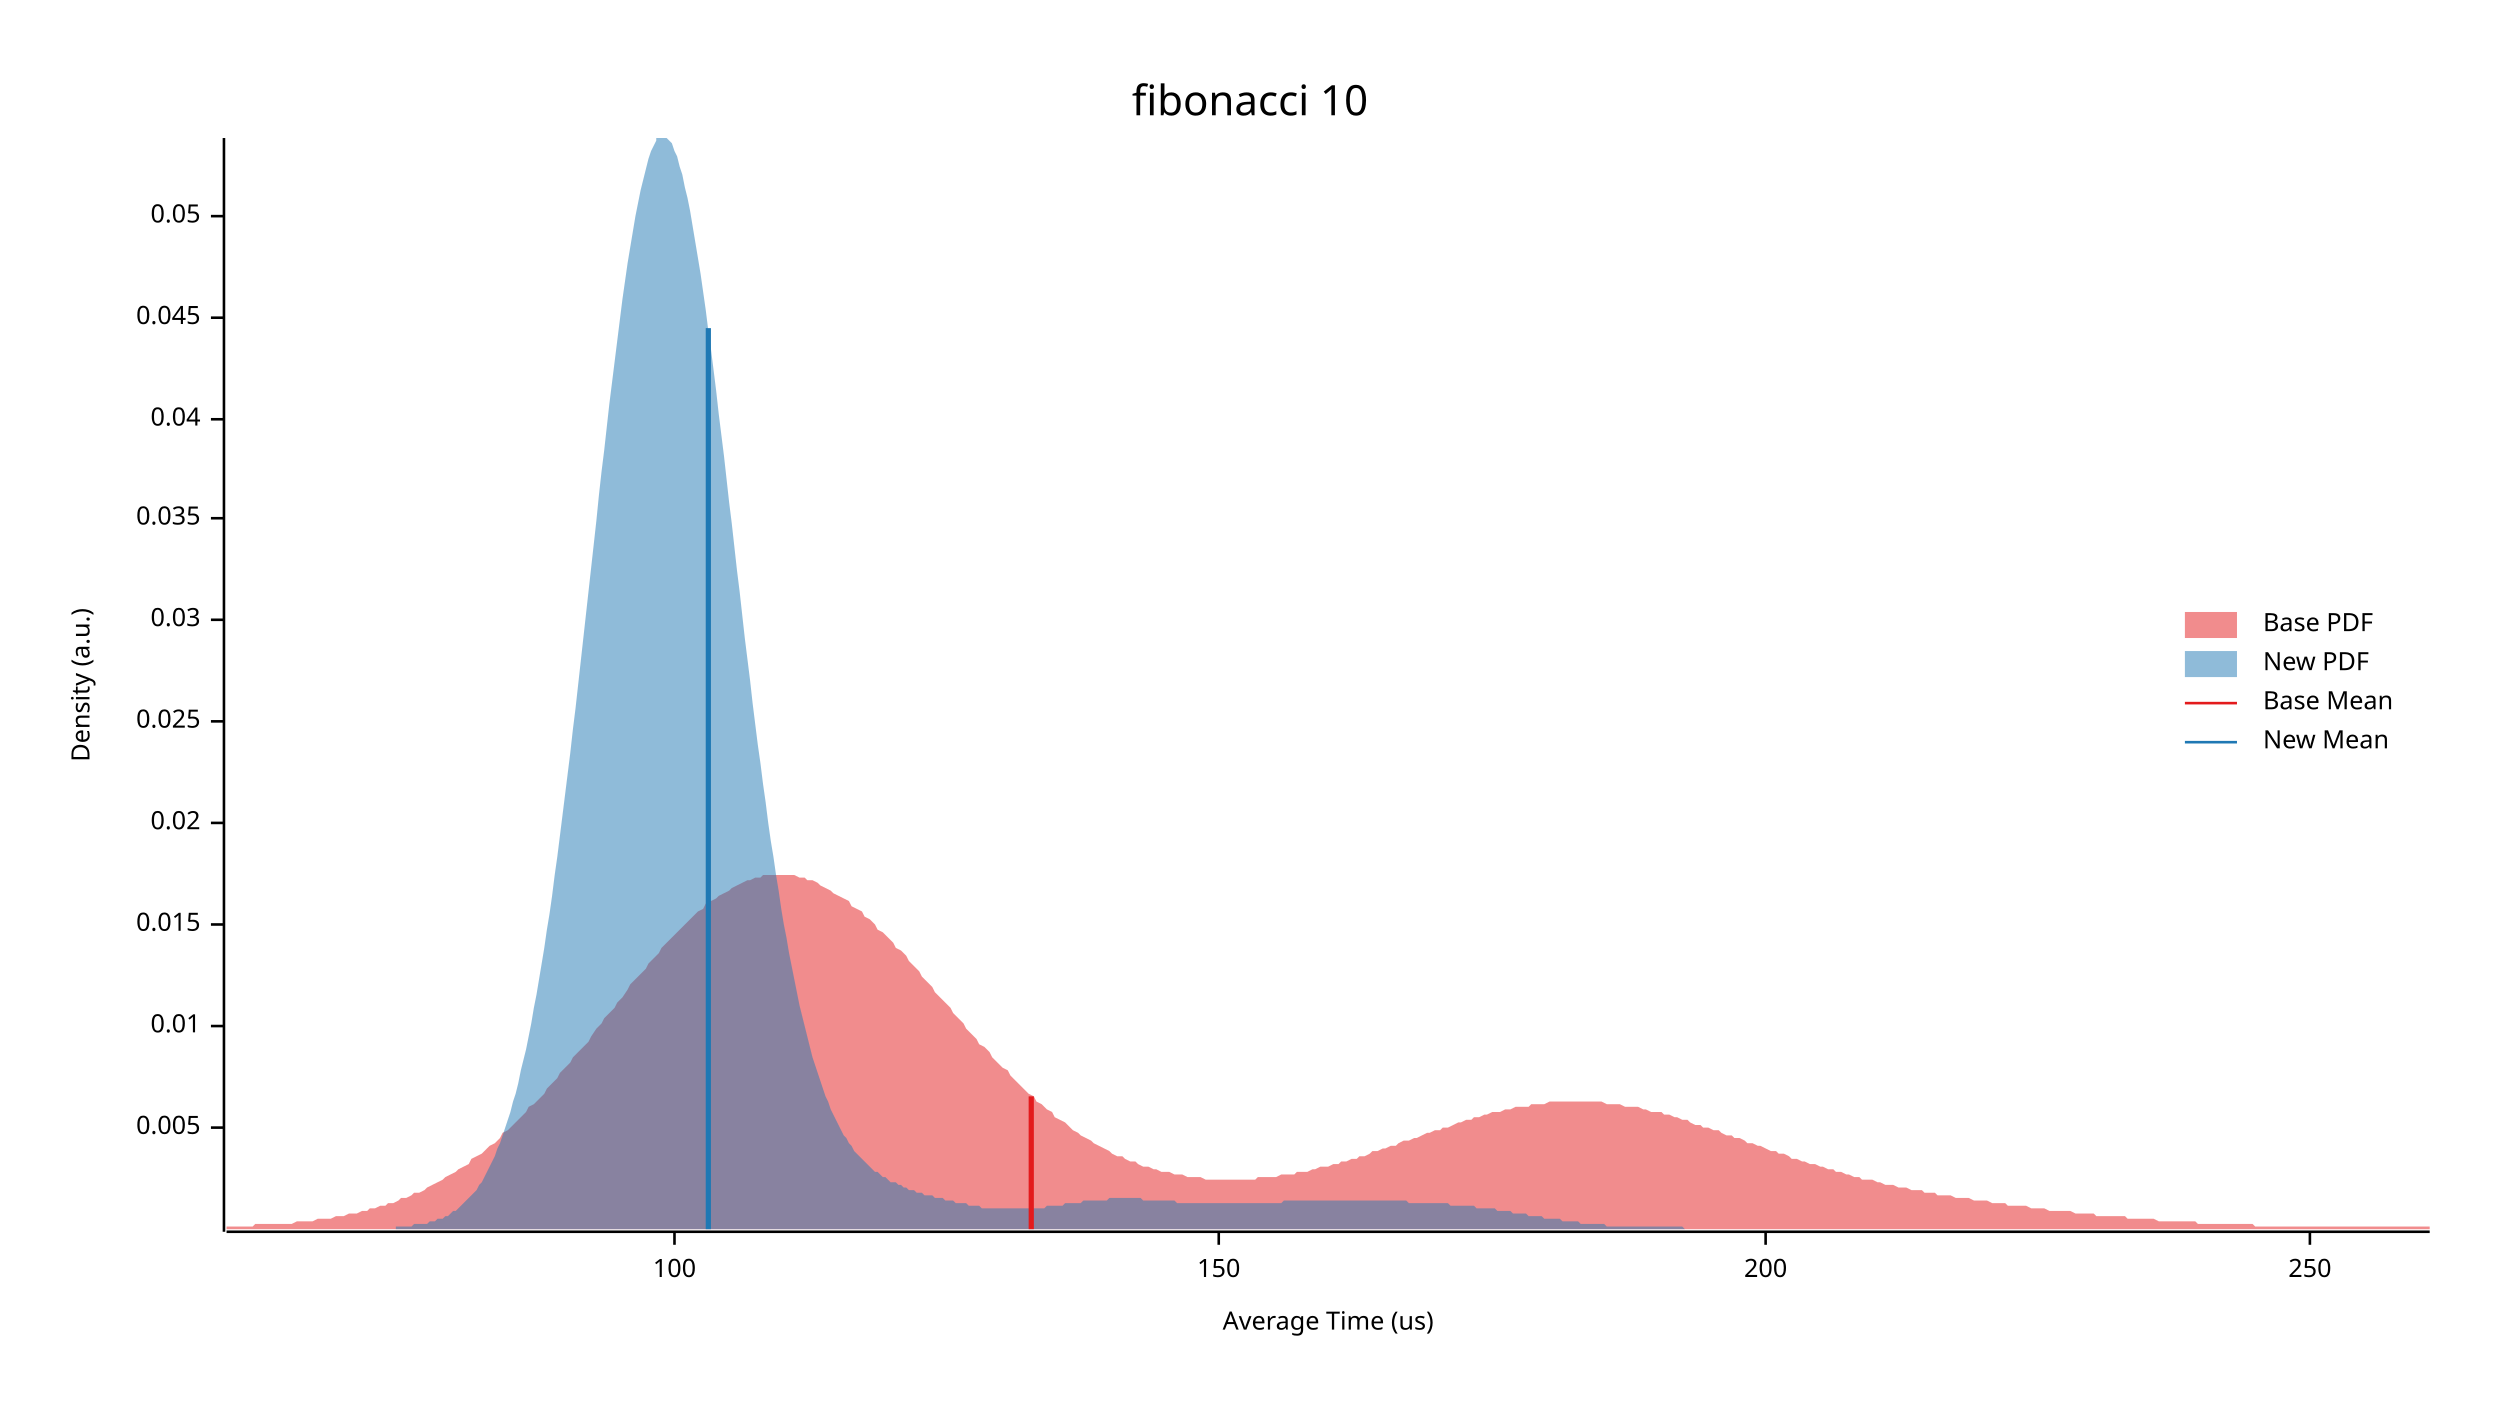
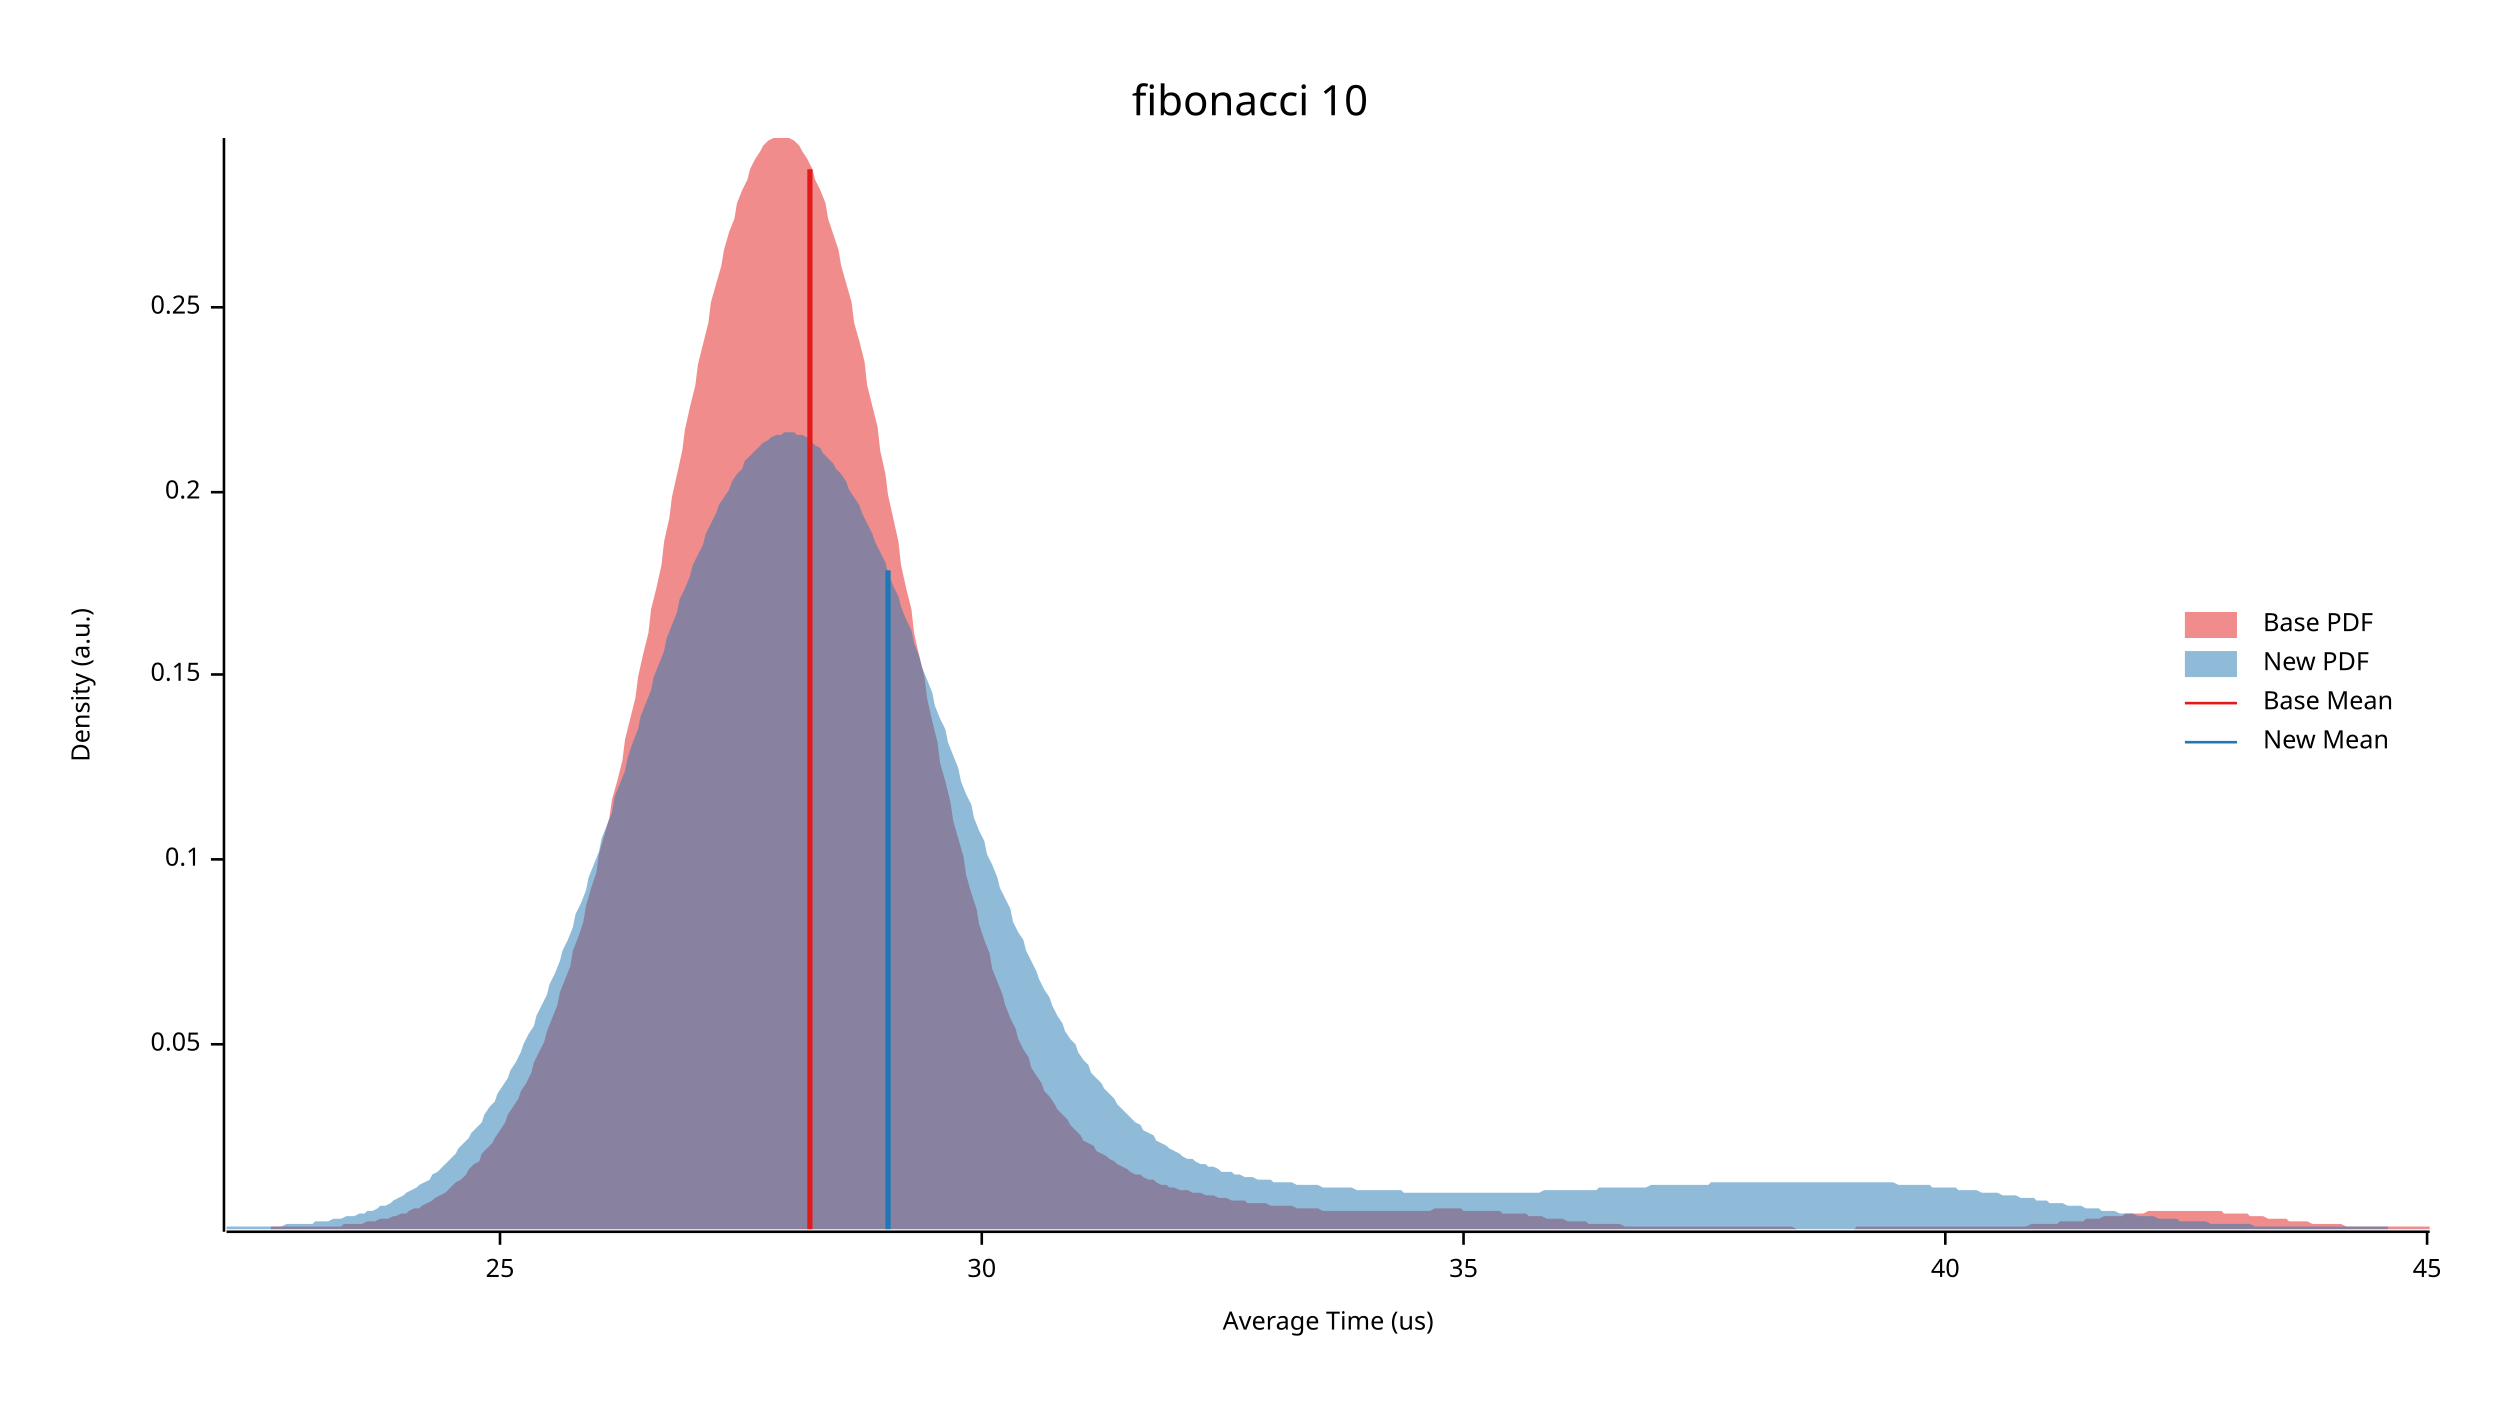
<svg xmlns="http://www.w3.org/2000/svg" width="960" height="540">
  <text x="480" y="32" dy="0.76em" text-anchor="middle" font-family="sans-serif" font-size="16.129" opacity="1" fill="#000000">
fibonacci 10
</text>
  <text x="27" y="263" dy="0.76em" text-anchor="middle" font-family="sans-serif" font-size="9.677" opacity="1" fill="#000000" transform="rotate(270, 27, 263)">
Density (a.u.)
</text>
  <text x="510" y="513" dy="-0.5ex" text-anchor="middle" font-family="sans-serif" font-size="9.677" opacity="1" fill="#000000">
Average Time (us)
</text>
  <polyline fill="none" opacity="1" stroke="#000000" stroke-width="1" points="86,53 86,473 " />
-   <text x="77" y="433" dy="0.5ex" text-anchor="end" font-family="sans-serif" font-size="9.677" opacity="1" fill="#000000">
- 0.005
- </text>
-   <polyline fill="none" opacity="1" stroke="#000000" stroke-width="1" points="81,433 86,433 " />
-   <text x="77" y="394" dy="0.5ex" text-anchor="end" font-family="sans-serif" font-size="9.677" opacity="1" fill="#000000">
- 0.01
- </text>
-   <polyline fill="none" opacity="1" stroke="#000000" stroke-width="1" points="81,394 86,394 " />
-   <text x="77" y="355" dy="0.5ex" text-anchor="end" font-family="sans-serif" font-size="9.677" opacity="1" fill="#000000">
- 0.015
- </text>
-   <polyline fill="none" opacity="1" stroke="#000000" stroke-width="1" points="81,355 86,355 " />
-   <text x="77" y="316" dy="0.5ex" text-anchor="end" font-family="sans-serif" font-size="9.677" opacity="1" fill="#000000">
- 0.02
- </text>
-   <polyline fill="none" opacity="1" stroke="#000000" stroke-width="1" points="81,316 86,316 " />
-   <text x="77" y="277" dy="0.5ex" text-anchor="end" font-family="sans-serif" font-size="9.677" opacity="1" fill="#000000">
- 0.025
- </text>
-   <polyline fill="none" opacity="1" stroke="#000000" stroke-width="1" points="81,277 86,277 " />
-   <text x="77" y="238" dy="0.5ex" text-anchor="end" font-family="sans-serif" font-size="9.677" opacity="1" fill="#000000">
- 0.03
- </text>
-   <polyline fill="none" opacity="1" stroke="#000000" stroke-width="1" points="81,238 86,238 " />
-   <text x="77" y="199" dy="0.5ex" text-anchor="end" font-family="sans-serif" font-size="9.677" opacity="1" fill="#000000">
- 0.035
- </text>
-   <polyline fill="none" opacity="1" stroke="#000000" stroke-width="1" points="81,199 86,199 " />
-   <text x="77" y="161" dy="0.5ex" text-anchor="end" font-family="sans-serif" font-size="9.677" opacity="1" fill="#000000">
- 0.04
- </text>
-   <polyline fill="none" opacity="1" stroke="#000000" stroke-width="1" points="81,161 86,161 " />
-   <text x="77" y="122" dy="0.5ex" text-anchor="end" font-family="sans-serif" font-size="9.677" opacity="1" fill="#000000">
- 0.045
- </text>
-   <polyline fill="none" opacity="1" stroke="#000000" stroke-width="1" points="81,122 86,122 " />
-   <text x="77" y="83" dy="0.5ex" text-anchor="end" font-family="sans-serif" font-size="9.677" opacity="1" fill="#000000">
+   <text x="77" y="401" dy="0.5ex" text-anchor="end" font-family="sans-serif" font-size="9.677" opacity="1" fill="#000000">
0.05
</text>
-   <polyline fill="none" opacity="1" stroke="#000000" stroke-width="1" points="81,83 86,83 " />
+   <polyline fill="none" opacity="1" stroke="#000000" stroke-width="1" points="81,401 86,401 " />
+   <text x="77" y="330" dy="0.5ex" text-anchor="end" font-family="sans-serif" font-size="9.677" opacity="1" fill="#000000">
+ 0.1
+ </text>
+   <polyline fill="none" opacity="1" stroke="#000000" stroke-width="1" points="81,330 86,330 " />
+   <text x="77" y="259" dy="0.5ex" text-anchor="end" font-family="sans-serif" font-size="9.677" opacity="1" fill="#000000">
+ 0.15
+ </text>
+   <polyline fill="none" opacity="1" stroke="#000000" stroke-width="1" points="81,259 86,259 " />
+   <text x="77" y="189" dy="0.5ex" text-anchor="end" font-family="sans-serif" font-size="9.677" opacity="1" fill="#000000">
+ 0.2
+ </text>
+   <polyline fill="none" opacity="1" stroke="#000000" stroke-width="1" points="81,189 86,189 " />
+   <text x="77" y="118" dy="0.5ex" text-anchor="end" font-family="sans-serif" font-size="9.677" opacity="1" fill="#000000">
+ 0.25
+ </text>
+   <polyline fill="none" opacity="1" stroke="#000000" stroke-width="1" points="81,118 86,118 " />
  <polyline fill="none" opacity="1" stroke="#000000" stroke-width="1" points="87,473 933,473 " />
-   <text x="259" y="483" dy="0.76em" text-anchor="middle" font-family="sans-serif" font-size="9.677" opacity="1" fill="#000000">
- 100
+   <text x="192" y="483" dy="0.76em" text-anchor="middle" font-family="sans-serif" font-size="9.677" opacity="1" fill="#000000">
+ 25
</text>
-   <polyline fill="none" opacity="1" stroke="#000000" stroke-width="1" points="259,473 259,478 " />
-   <text x="468" y="483" dy="0.76em" text-anchor="middle" font-family="sans-serif" font-size="9.677" opacity="1" fill="#000000">
- 150
+   <polyline fill="none" opacity="1" stroke="#000000" stroke-width="1" points="192,473 192,478 " />
+   <text x="377" y="483" dy="0.76em" text-anchor="middle" font-family="sans-serif" font-size="9.677" opacity="1" fill="#000000">
+ 30
</text>
-   <polyline fill="none" opacity="1" stroke="#000000" stroke-width="1" points="468,473 468,478 " />
-   <text x="678" y="483" dy="0.76em" text-anchor="middle" font-family="sans-serif" font-size="9.677" opacity="1" fill="#000000">
- 200
+   <polyline fill="none" opacity="1" stroke="#000000" stroke-width="1" points="377,473 377,478 " />
+   <text x="562" y="483" dy="0.76em" text-anchor="middle" font-family="sans-serif" font-size="9.677" opacity="1" fill="#000000">
+ 35
</text>
-   <polyline fill="none" opacity="1" stroke="#000000" stroke-width="1" points="678,473 678,478 " />
-   <text x="887" y="483" dy="0.76em" text-anchor="middle" font-family="sans-serif" font-size="9.677" opacity="1" fill="#000000">
- 250
+   <polyline fill="none" opacity="1" stroke="#000000" stroke-width="1" points="562,473 562,478 " />
+   <text x="747" y="483" dy="0.76em" text-anchor="middle" font-family="sans-serif" font-size="9.677" opacity="1" fill="#000000">
+ 40
</text>
-   <polyline fill="none" opacity="1" stroke="#000000" stroke-width="1" points="887,473 887,478 " />
-   <polygon opacity="0.5" fill="#E31A1C" points="87,471 88,471 90,471 92,471 93,471 95,471 97,471 98,470 100,470 102,470 103,470 105,470 107,470 109,470 110,470 112,470 114,469 115,469 117,469 119,469 120,469 122,468 124,468 125,468 127,468 129,467 131,467 132,467 134,466 136,466 137,466 139,465 141,465 142,464 144,464 146,463 148,463 149,462 151,462 153,461 154,460 156,460 158,459 159,458 161,458 163,457 164,456 166,455 168,454 170,453 171,452 173,451 175,450 176,449 178,448 180,447 181,445 183,444 185,443 187,441 188,440 190,439 192,437 193,435 195,434 197,432 198,431 200,429 202,427 203,425 205,424 207,422 209,420 210,418 212,416 214,414 215,412 217,410 219,408 220,406 222,404 224,402 226,400 227,398 229,395 231,393 232,391 234,389 236,387 237,385 239,383 241,380 242,378 244,376 246,374 248,372 249,370 251,368 253,366 254,364 256,362 258,360 259,359 261,357 263,355 265,353 266,352 268,350 270,349 271,347 273,346 275,345 276,344 278,343 280,342 281,341 283,340 285,339 287,338 288,338 290,337 292,337 293,336 295,336 297,336 298,336 300,336 302,336 304,336 305,336 307,337 309,337 310,338 312,338 314,339 315,340 317,341 319,342 320,343 322,344 324,345 326,346 327,348 329,349 331,350 332,352 334,353 336,355 337,357 339,358 341,360 343,362 344,364 346,365 348,367 349,369 351,371 353,373 354,375 356,377 358,379 359,381 361,383 363,385 365,387 366,389 368,391 370,393 371,395 373,397 375,399 376,401 378,402 380,404 381,406 383,408 385,410 387,411 388,413 390,415 392,417 393,418 395,420 397,421 398,423 400,424 402,426 404,427 405,429 407,430 409,431 410,432 412,434 414,435 415,436 417,437 419,438 420,439 422,440 424,441 426,442 427,443 429,444 431,444 432,445 434,446 436,446 437,447 439,448 441,448 443,449 444,449 446,450 448,450 449,450 451,451 453,451 454,451 456,452 458,452 459,452 461,452 463,453 465,453 466,453 468,453 470,453 471,453 473,453 475,453 476,453 478,453 480,453 482,453 483,452 485,452 487,452 488,452 490,452 492,451 493,451 495,451 497,451 498,450 500,450 502,450 504,449 505,449 507,448 509,448 510,448 512,447 514,447 515,446 517,446 519,445 521,445 522,444 524,444 526,443 527,442 529,442 531,441 532,441 534,440 536,440 537,439 539,438 541,438 543,437 544,437 546,436 548,435 549,435 551,434 553,434 554,433 556,433 558,432 560,431 561,431 563,430 565,430 566,429 568,429 570,428 571,428 573,427 575,427 576,427 578,426 580,426 582,425 583,425 585,425 587,425 588,424 590,424 592,424 593,424 595,423 597,423 599,423 600,423 602,423 604,423 605,423 607,423 609,423 610,423 612,423 614,423 615,423 617,424 619,424 621,424 622,424 624,425 626,425 627,425 629,425 631,426 632,426 634,427 636,427 638,427 639,428 641,428 643,429 644,429 646,430 648,430 649,431 651,432 653,432 654,433 656,433 658,434 660,434 661,435 663,436 665,436 666,437 668,437 670,438 671,439 673,439 675,440 676,440 678,441 680,442 682,442 683,443 685,443 687,444 688,445 690,445 692,446 693,446 695,447 697,447 699,448 700,448 702,449 704,449 705,450 707,450 709,451 710,451 712,452 714,452 715,453 717,453 719,453 721,454 722,454 724,455 726,455 727,455 729,456 731,456 732,456 734,457 736,457 738,457 739,458 741,458 743,458 744,459 746,459 748,459 749,459 751,460 753,460 754,460 756,460 758,461 760,461 761,461 763,461 765,462 766,462 768,462 770,462 771,463 773,463 775,463 777,463 778,463 780,464 782,464 783,464 785,464 787,465 788,465 790,465 792,465 793,465 795,465 797,466 799,466 800,466 802,466 804,466 805,467 807,467 809,467 810,467 812,467 814,467 816,467 817,468 819,468 821,468 822,468 824,468 826,468 827,468 829,469 831,469 832,469 834,469 836,469 838,469 839,469 841,469 843,469 844,470 846,470 848,470 849,470 851,470 853,470 855,470 856,470 858,470 860,470 861,470 863,470 865,470 866,471 868,471 870,471 871,471 873,471 875,471 877,471 878,471 880,471 882,471 883,471 885,471 887,471 888,471 890,471 892,471 894,471 895,471 897,471 899,471 900,471 902,471 904,471 905,471 907,471 909,471 910,471 912,471 914,471 916,471 917,471 919,471 921,471 922,471 924,471 926,471 927,471 929,471 931,471 933,471 933,472 87,472 " />
-   <polygon opacity="0.5" fill="#1F78B4" points="152,471 153,471 154,471 155,471 156,471 157,471 158,471 159,470 160,470 161,470 162,470 163,470 164,470 165,469 166,469 167,469 168,468 169,468 170,468 171,467 172,467 173,466 174,465 175,465 176,464 177,463 178,462 179,461 180,460 181,459 182,458 183,457 184,455 185,454 186,452 187,450 188,448 189,446 190,444 191,441 192,439 193,436 194,433 195,430 196,427 197,423 198,420 199,416 200,411 201,407 202,403 203,398 204,393 205,387 206,382 207,376 208,370 209,364 210,357 211,351 212,344 213,336 214,329 215,321 216,313 217,305 218,297 219,289 220,280 221,272 222,263 223,254 224,245 225,236 226,227 227,218 228,209 229,200 230,190 231,181 232,173 233,164 234,155 235,147 236,139 237,131 238,123 239,115 240,108 241,101 242,95 243,89 244,83 245,78 246,73 247,69 248,65 249,61 250,58 251,56 252,54 252,53 253,53 254,53 255,53 256,53 257,54 258,55 259,58 260,60 261,64 262,67 263,72 264,76 265,81 266,87 267,93 268,99 269,105 270,112 271,119 272,127 273,134 274,142 275,150 276,159 277,167 278,175 279,184 280,193 281,201 282,210 283,219 284,227 285,236 286,245 287,253 288,261 289,270 290,278 291,286 292,293 293,301 294,308 295,316 296,323 297,329 298,336 299,342 300,349 301,355 302,360 303,366 304,371 305,376 306,381 307,386 308,390 309,394 310,398 311,402 312,406 313,409 314,412 315,415 316,418 317,421 318,423 319,426 320,428 321,430 322,432 323,434 324,436 325,437 326,439 327,440 328,442 329,443 330,444 331,445 332,446 333,447 334,448 335,449 336,450 337,450 338,451 339,452 340,452 341,453 342,454 343,454 344,454 345,455 346,455 347,456 348,456 349,457 350,457 351,457 352,458 353,458 354,458 355,459 356,459 357,459 358,459 359,460 360,460 361,460 362,460 363,461 364,461 365,461 366,461 367,462 368,462 369,462 370,462 371,462 372,463 373,463 373,463 374,463 375,463 376,463 377,464 378,464 379,464 380,464 381,464 382,464 383,464 384,464 385,464 386,464 387,464 388,464 389,464 390,464 391,464 392,464 393,464 394,464 395,464 396,464 397,464 398,464 399,464 400,464 401,464 402,463 403,463 404,463 405,463 406,463 407,463 408,463 409,462 410,462 411,462 412,462 413,462 414,462 415,462 416,461 417,461 418,461 419,461 420,461 421,461 422,461 423,461 424,461 425,461 426,460 427,460 428,460 429,460 430,460 431,460 432,460 433,460 434,460 435,460 436,460 437,460 438,460 439,461 440,461 441,461 442,461 443,461 444,461 445,461 446,461 447,461 448,461 449,461 450,461 451,461 452,462 453,462 454,462 455,462 456,462 457,462 458,462 459,462 460,462 461,462 462,462 463,462 464,462 465,462 466,462 467,462 468,462 469,462 470,462 471,462 472,462 473,462 474,462 475,462 476,462 477,462 478,462 479,462 480,462 481,462 482,462 483,462 484,462 485,462 486,462 487,462 488,462 489,462 490,462 491,462 492,462 493,461 494,461 494,461 495,461 496,461 497,461 498,461 499,461 500,461 501,461 502,461 503,461 504,461 505,461 506,461 507,461 508,461 509,461 510,461 511,461 512,461 513,461 514,461 515,461 516,461 517,461 518,461 519,461 520,461 521,461 522,461 523,461 524,461 525,461 526,461 527,461 528,461 529,461 530,461 531,461 532,461 533,461 534,461 535,461 536,461 537,461 538,461 539,461 540,461 541,462 542,462 543,462 544,462 545,462 546,462 547,462 548,462 549,462 550,462 551,462 552,462 553,462 554,462 555,462 556,462 557,463 558,463 559,463 560,463 561,463 562,463 563,463 564,463 565,463 566,463 567,464 568,464 569,464 570,464 571,464 572,464 573,464 574,464 575,465 576,465 577,465 578,465 579,465 580,465 581,466 582,466 583,466 584,466 585,466 586,466 587,467 588,467 589,467 590,467 591,467 592,467 593,468 594,468 595,468 596,468 597,468 598,468 599,468 600,469 601,469 602,469 603,469 604,469 605,469 606,469 607,470 608,470 609,470 610,470 611,470 612,470 613,470 614,470 614,470 615,470 616,470 617,471 618,471 619,471 620,471 621,471 622,471 623,471 624,471 625,471 626,471 627,471 628,471 629,471 630,471 631,471 632,471 633,471 634,471 635,471 636,471 637,471 638,471 639,471 640,471 641,471 642,471 643,471 644,471 645,471 646,471 647,472 647,472 152,472 " />
-   <polyline fill="none" opacity="1" stroke="#E31A1C" stroke-width="2" points="396,472 396,421 " />
-   <polyline fill="none" opacity="1" stroke="#1F78B4" stroke-width="2" points="272,472 272,126 " />
+   <polyline fill="none" opacity="1" stroke="#000000" stroke-width="1" points="747,473 747,478 " />
+   <text x="932" y="483" dy="0.76em" text-anchor="middle" font-family="sans-serif" font-size="9.677" opacity="1" fill="#000000">
+ 45
+ </text>
+   <polyline fill="none" opacity="1" stroke="#000000" stroke-width="1" points="932,473 932,478 " />
+   <polygon opacity="0.5" fill="#E31A1C" points="104,471 106,471 107,471 109,471 111,471 112,471 114,471 116,471 117,471 119,471 121,471 122,471 124,471 126,471 127,471 129,471 131,471 132,470 134,470 136,470 137,470 139,470 141,469 142,469 144,469 146,468 147,468 149,468 151,467 152,467 154,466 156,466 157,465 159,464 161,464 162,463 164,462 166,461 167,460 169,459 171,458 172,457 174,455 175,454 177,453 179,451 180,449 182,447 184,446 185,443 187,441 189,439 190,437 192,434 194,431 195,428 197,425 199,422 200,419 202,416 204,412 205,408 207,404 209,400 210,396 212,391 214,386 215,381 217,376 219,371 220,365 222,360 224,354 225,348 227,341 229,335 230,328 232,321 234,314 235,307 237,300 239,292 240,284 242,276 244,268 245,260 247,251 249,243 250,234 252,226 254,217 255,208 257,199 258,191 260,182 262,173 263,165 265,156 267,148 268,140 270,132 272,124 273,116 275,109 277,102 278,96 280,89 282,84 283,78 285,73 287,69 288,65 290,61 292,58 293,56 295,54 297,53 298,53 300,53 302,53 303,53 305,54 307,56 308,58 310,61 312,65 313,69 315,73 317,78 318,84 320,90 322,96 323,102 325,109 327,116 328,124 330,131 332,139 333,148 335,156 337,164 338,173 340,182 341,190 343,199 345,208 346,217 348,226 350,234 351,243 353,252 355,260 356,268 358,277 360,285 361,293 363,300 365,308 366,315 368,322 370,329 371,336 373,343 375,349 376,355 378,361 380,366 381,372 383,377 385,382 386,386 388,391 390,395 391,399 393,403 395,406 396,410 398,413 400,416 401,419 403,421 405,424 406,426 408,428 410,430 411,432 413,434 415,436 416,438 418,439 420,440 421,442 423,443 425,444 426,445 428,446 429,447 431,448 433,449 434,450 436,451 438,451 439,452 441,453 443,453 444,454 446,455 448,455 449,456 451,456 453,457 454,457 456,457 458,458 459,458 461,458 463,459 464,459 466,459 468,460 469,460 471,460 473,461 474,461 476,461 478,461 479,462 481,462 483,462 484,462 486,462 488,463 489,463 491,463 493,463 494,463 496,463 498,464 499,464 501,464 503,464 504,464 506,464 508,465 509,465 511,465 512,465 514,465 516,465 517,465 519,465 521,465 522,465 524,465 526,465 527,465 529,465 531,465 532,465 534,465 536,465 537,465 539,465 541,465 542,465 544,465 546,465 547,465 549,465 551,464 552,464 554,464 556,464 557,464 559,464 561,464 562,465 564,465 566,465 567,465 569,465 571,465 572,465 574,465 576,465 577,466 579,466 581,466 582,466 584,466 586,466 587,467 589,467 591,467 592,467 594,468 595,468 597,468 599,468 600,468 602,469 604,469 605,469 607,469 609,469 610,470 612,470 614,470 615,470 617,470 619,470 620,470 622,470 624,471 625,471 627,471 629,471 630,471 632,471 634,471 635,471 637,471 639,471 640,471 642,471 644,471 645,471 647,471 649,471 650,471 652,471 654,471 655,471 657,471 659,471 660,471 662,471 664,471 665,471 667,471 669,471 670,471 672,471 674,471 675,471 677,471 679,471 680,471 682,471 683,471 685,471 687,471 688,471 690,472 692,472 693,472 695,472 697,472 698,472 700,472 702,472 703,472 705,472 707,472 708,472 710,472 712,472 713,471 715,471 717,471 718,471 720,471 722,471 723,471 725,471 727,471 728,471 730,471 732,471 733,471 735,471 737,471 738,471 740,471 742,471 743,471 745,471 747,471 748,471 750,471 752,471 753,471 755,471 757,471 758,471 760,471 762,471 763,471 765,471 766,471 768,471 770,471 771,471 773,471 775,471 776,471 778,471 780,470 781,470 783,470 785,470 786,470 788,470 790,470 791,469 793,469 795,469 796,469 798,469 800,469 801,468 803,468 805,468 806,468 808,467 810,467 811,467 813,467 815,467 816,466 818,466 820,466 821,466 823,466 825,465 826,465 828,465 830,465 831,465 833,465 835,465 836,465 838,465 840,465 841,465 843,465 845,465 846,465 848,465 849,465 851,465 853,465 854,466 856,466 858,466 859,466 861,466 863,466 864,467 866,467 868,467 869,467 871,468 873,468 874,468 876,468 878,468 879,469 881,469 883,469 884,469 886,469 888,470 889,470 891,470 893,470 894,470 896,470 898,470 899,470 901,471 903,471 904,471 906,471 908,471 909,471 911,471 913,471 914,471 916,471 918,471 919,471 921,471 923,471 924,471 926,471 928,471 929,471 931,471 933,471 933,472 104,472 " />
+   <polygon opacity="0.5" fill="#1F78B4" points="87,471 88,471 90,471 91,471 93,471 95,471 96,471 98,471 100,471 101,471 103,471 105,471 106,471 108,471 110,470 111,470 113,470 115,470 116,470 118,470 120,470 121,469 123,469 125,469 126,469 128,468 130,468 131,468 133,467 135,467 136,467 138,466 140,466 141,465 143,465 145,464 146,463 148,463 150,462 151,461 153,460 155,459 156,458 158,457 160,456 161,455 163,454 165,453 166,451 168,450 170,448 171,447 173,445 175,443 176,441 178,439 180,437 181,435 183,433 185,431 186,428 188,425 190,423 191,420 193,417 195,414 196,411 198,408 200,404 201,401 203,397 205,394 206,390 208,386 210,382 211,378 213,374 215,369 216,365 218,361 220,356 221,351 223,347 225,342 226,337 228,332 230,327 231,322 233,317 235,312 236,306 238,301 240,296 241,291 243,285 245,280 246,275 248,270 250,265 251,260 253,255 255,250 256,245 258,240 260,235 261,230 263,226 265,221 266,217 268,213 270,209 271,205 273,201 275,197 276,194 278,191 280,188 281,185 283,182 285,180 286,177 288,175 290,173 291,172 293,170 295,169 296,168 298,167 300,167 301,166 303,166 305,166 306,167 308,167 310,168 311,169 313,171 315,172 316,174 318,176 320,178 321,180 323,182 325,185 326,188 328,191 330,194 331,197 333,201 335,205 336,208 338,212 340,216 341,220 343,225 345,229 346,233 348,238 350,242 351,247 353,252 354,256 356,261 358,266 359,271 361,276 363,280 364,285 366,290 368,295 369,300 371,305 373,309 374,314 376,319 378,323 379,328 381,332 383,337 384,341 386,345 388,349 389,354 391,358 393,361 394,365 396,369 398,373 399,376 401,380 403,383 404,386 406,390 408,393 409,396 411,399 413,401 414,404 416,407 418,409 419,412 421,414 423,416 424,418 426,420 428,422 429,424 431,426 433,428 434,429 436,431 438,432 439,434 441,435 443,436 444,438 446,439 448,440 449,441 451,442 453,443 454,444 456,445 458,445 459,446 461,447 463,447 464,448 466,448 468,449 469,450 471,450 473,450 474,451 476,451 478,452 479,452 481,452 483,453 484,453 486,453 488,453 489,454 491,454 493,454 494,454 496,454 498,455 499,455 501,455 503,455 504,455 506,455 508,456 509,456 511,456 513,456 514,456 516,456 518,456 519,456 521,457 523,457 524,457 526,457 528,457 529,457 531,457 533,457 534,457 536,457 538,457 539,458 541,458 543,458 544,458 546,458 548,458 549,458 551,458 553,458 554,458 556,458 558,458 559,458 561,458 563,458 564,458 566,458 568,458 569,458 571,458 573,458 574,458 576,458 578,458 579,458 581,458 583,458 584,458 586,458 588,458 589,458 591,458 593,457 594,457 596,457 598,457 599,457 601,457 603,457 604,457 606,457 608,457 609,457 611,457 613,457 614,456 616,456 617,456 619,456 621,456 622,456 624,456 626,456 627,456 629,456 631,456 632,456 634,455 636,455 637,455 639,455 641,455 642,455 644,455 646,455 647,455 649,455 651,455 652,455 654,455 656,455 657,454 659,454 661,454 662,454 664,454 666,454 667,454 669,454 671,454 672,454 674,454 676,454 677,454 679,454 681,454 682,454 684,454 686,454 687,454 689,454 691,454 692,454 694,454 696,454 697,454 699,454 701,454 702,454 704,454 706,454 707,454 709,454 711,454 712,454 714,454 716,454 717,454 719,454 721,454 722,454 724,454 726,454 727,454 729,455 731,455 732,455 734,455 736,455 737,455 739,455 741,455 742,456 744,456 746,456 747,456 749,456 751,456 752,457 754,457 756,457 757,457 759,457 761,458 762,458 764,458 766,458 767,458 769,459 771,459 772,459 774,459 776,460 777,460 779,460 781,460 782,461 784,461 786,461 787,462 789,462 791,462 792,462 794,463 796,463 797,463 799,463 801,464 802,464 804,464 806,464 807,465 809,465 811,465 812,465 814,466 816,466 817,466 819,466 821,467 822,467 824,467 826,467 827,467 829,468 831,468 832,468 834,468 836,468 837,469 839,469 841,469 842,469 844,469 846,469 847,469 849,470 851,470 852,470 854,470 856,470 857,470 859,470 861,470 862,470 864,470 866,471 867,471 869,471 871,471 872,471 874,471 876,471 877,471 879,471 880,471 882,471 884,471 885,471 887,471 889,471 890,471 892,471 894,471 895,471 897,471 899,471 900,471 902,471 904,471 905,471 907,471 909,471 910,471 912,471 914,471 915,471 917,471 917,472 87,472 " />
+   <polyline fill="none" opacity="1" stroke="#E31A1C" stroke-width="2" points="311,472 311,65 " />
+   <polyline fill="none" opacity="1" stroke="#1F78B4" stroke-width="2" points="341,472 341,219 " />
  <text x="869" y="235" dy="0.76em" text-anchor="start" font-family="sans-serif" font-size="9.677" opacity="1" fill="#000000">
Base PDF
</text>
  <text x="869" y="250" dy="0.76em" text-anchor="start" font-family="sans-serif" font-size="9.677" opacity="1" fill="#000000">
New PDF
</text>
  <text x="869" y="265" dy="0.76em" text-anchor="start" font-family="sans-serif" font-size="9.677" opacity="1" fill="#000000">
Base Mean
</text>
  <text x="869" y="280" dy="0.76em" text-anchor="start" font-family="sans-serif" font-size="9.677" opacity="1" fill="#000000">
New Mean
</text>
  <rect x="839" y="235" width="20" height="10" opacity="0.5" fill="#E31A1C" stroke="none" />
  <rect x="839" y="250" width="20" height="10" opacity="0.5" fill="#1F78B4" stroke="none" />
  <polyline fill="none" opacity="1" stroke="#E31A1C" stroke-width="1" points="839,270 859,270 " />
  <polyline fill="none" opacity="1" stroke="#1F78B4" stroke-width="1" points="839,285 859,285 " />
</svg>
